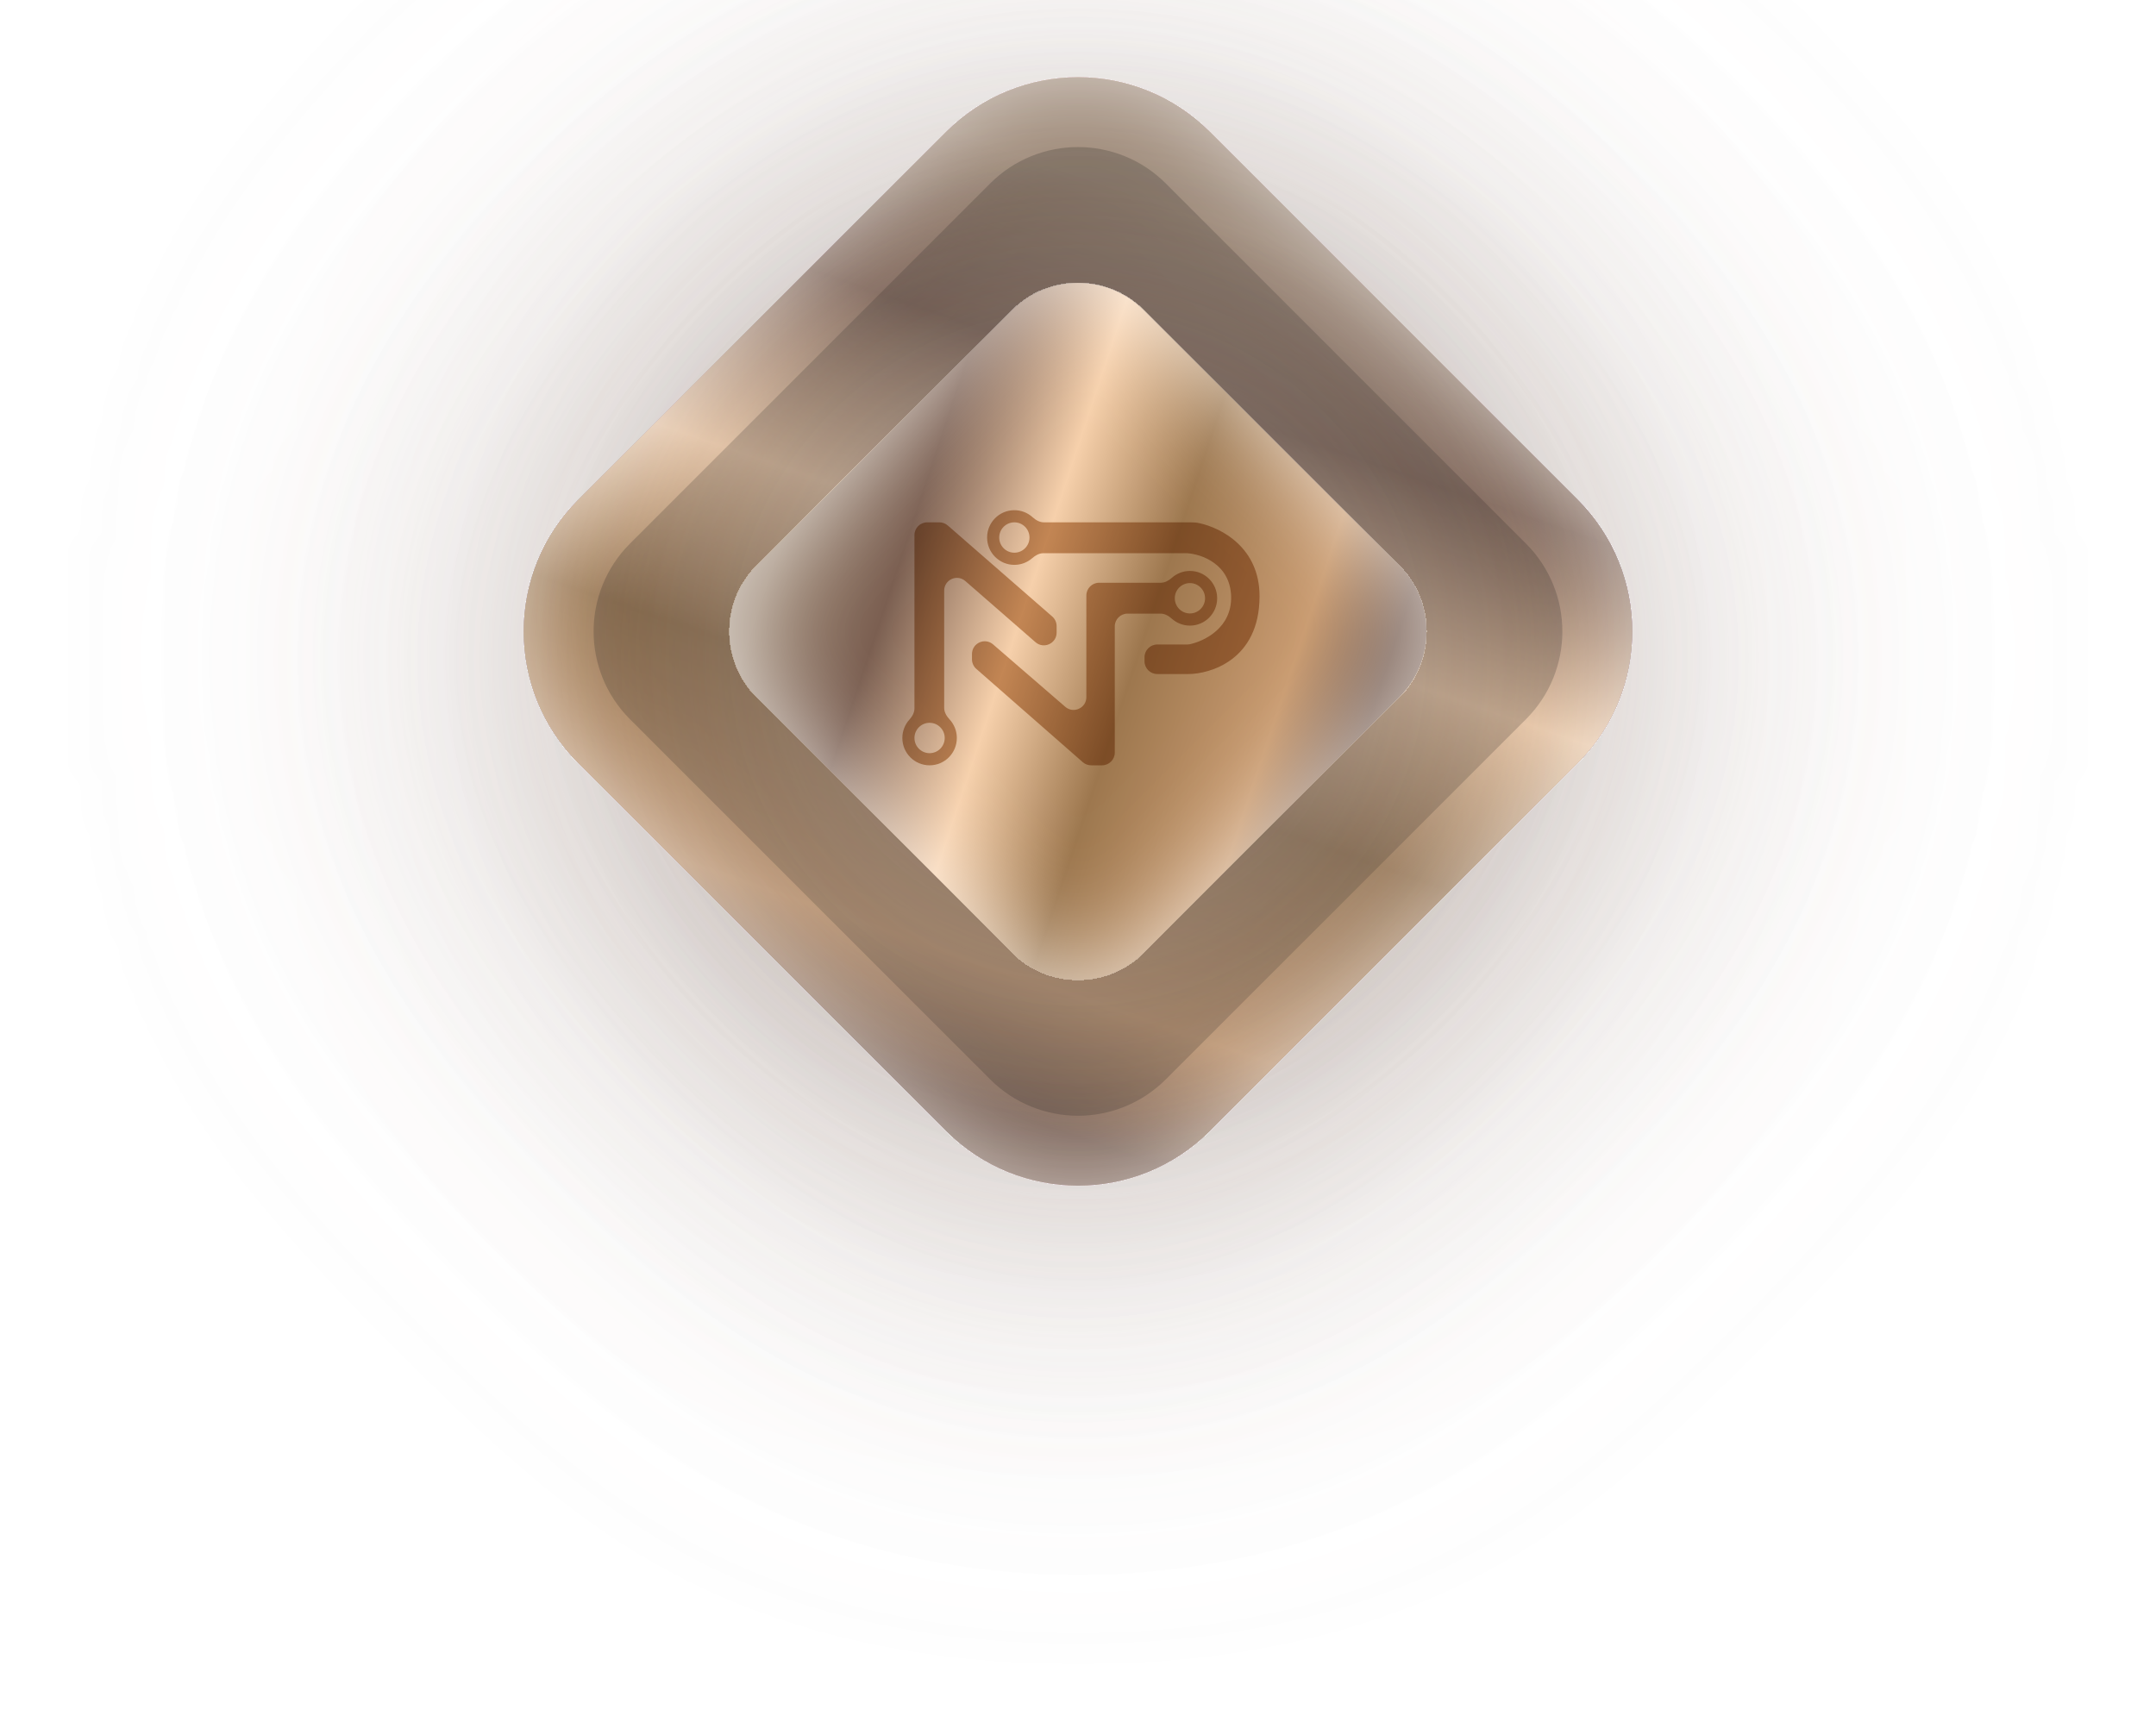
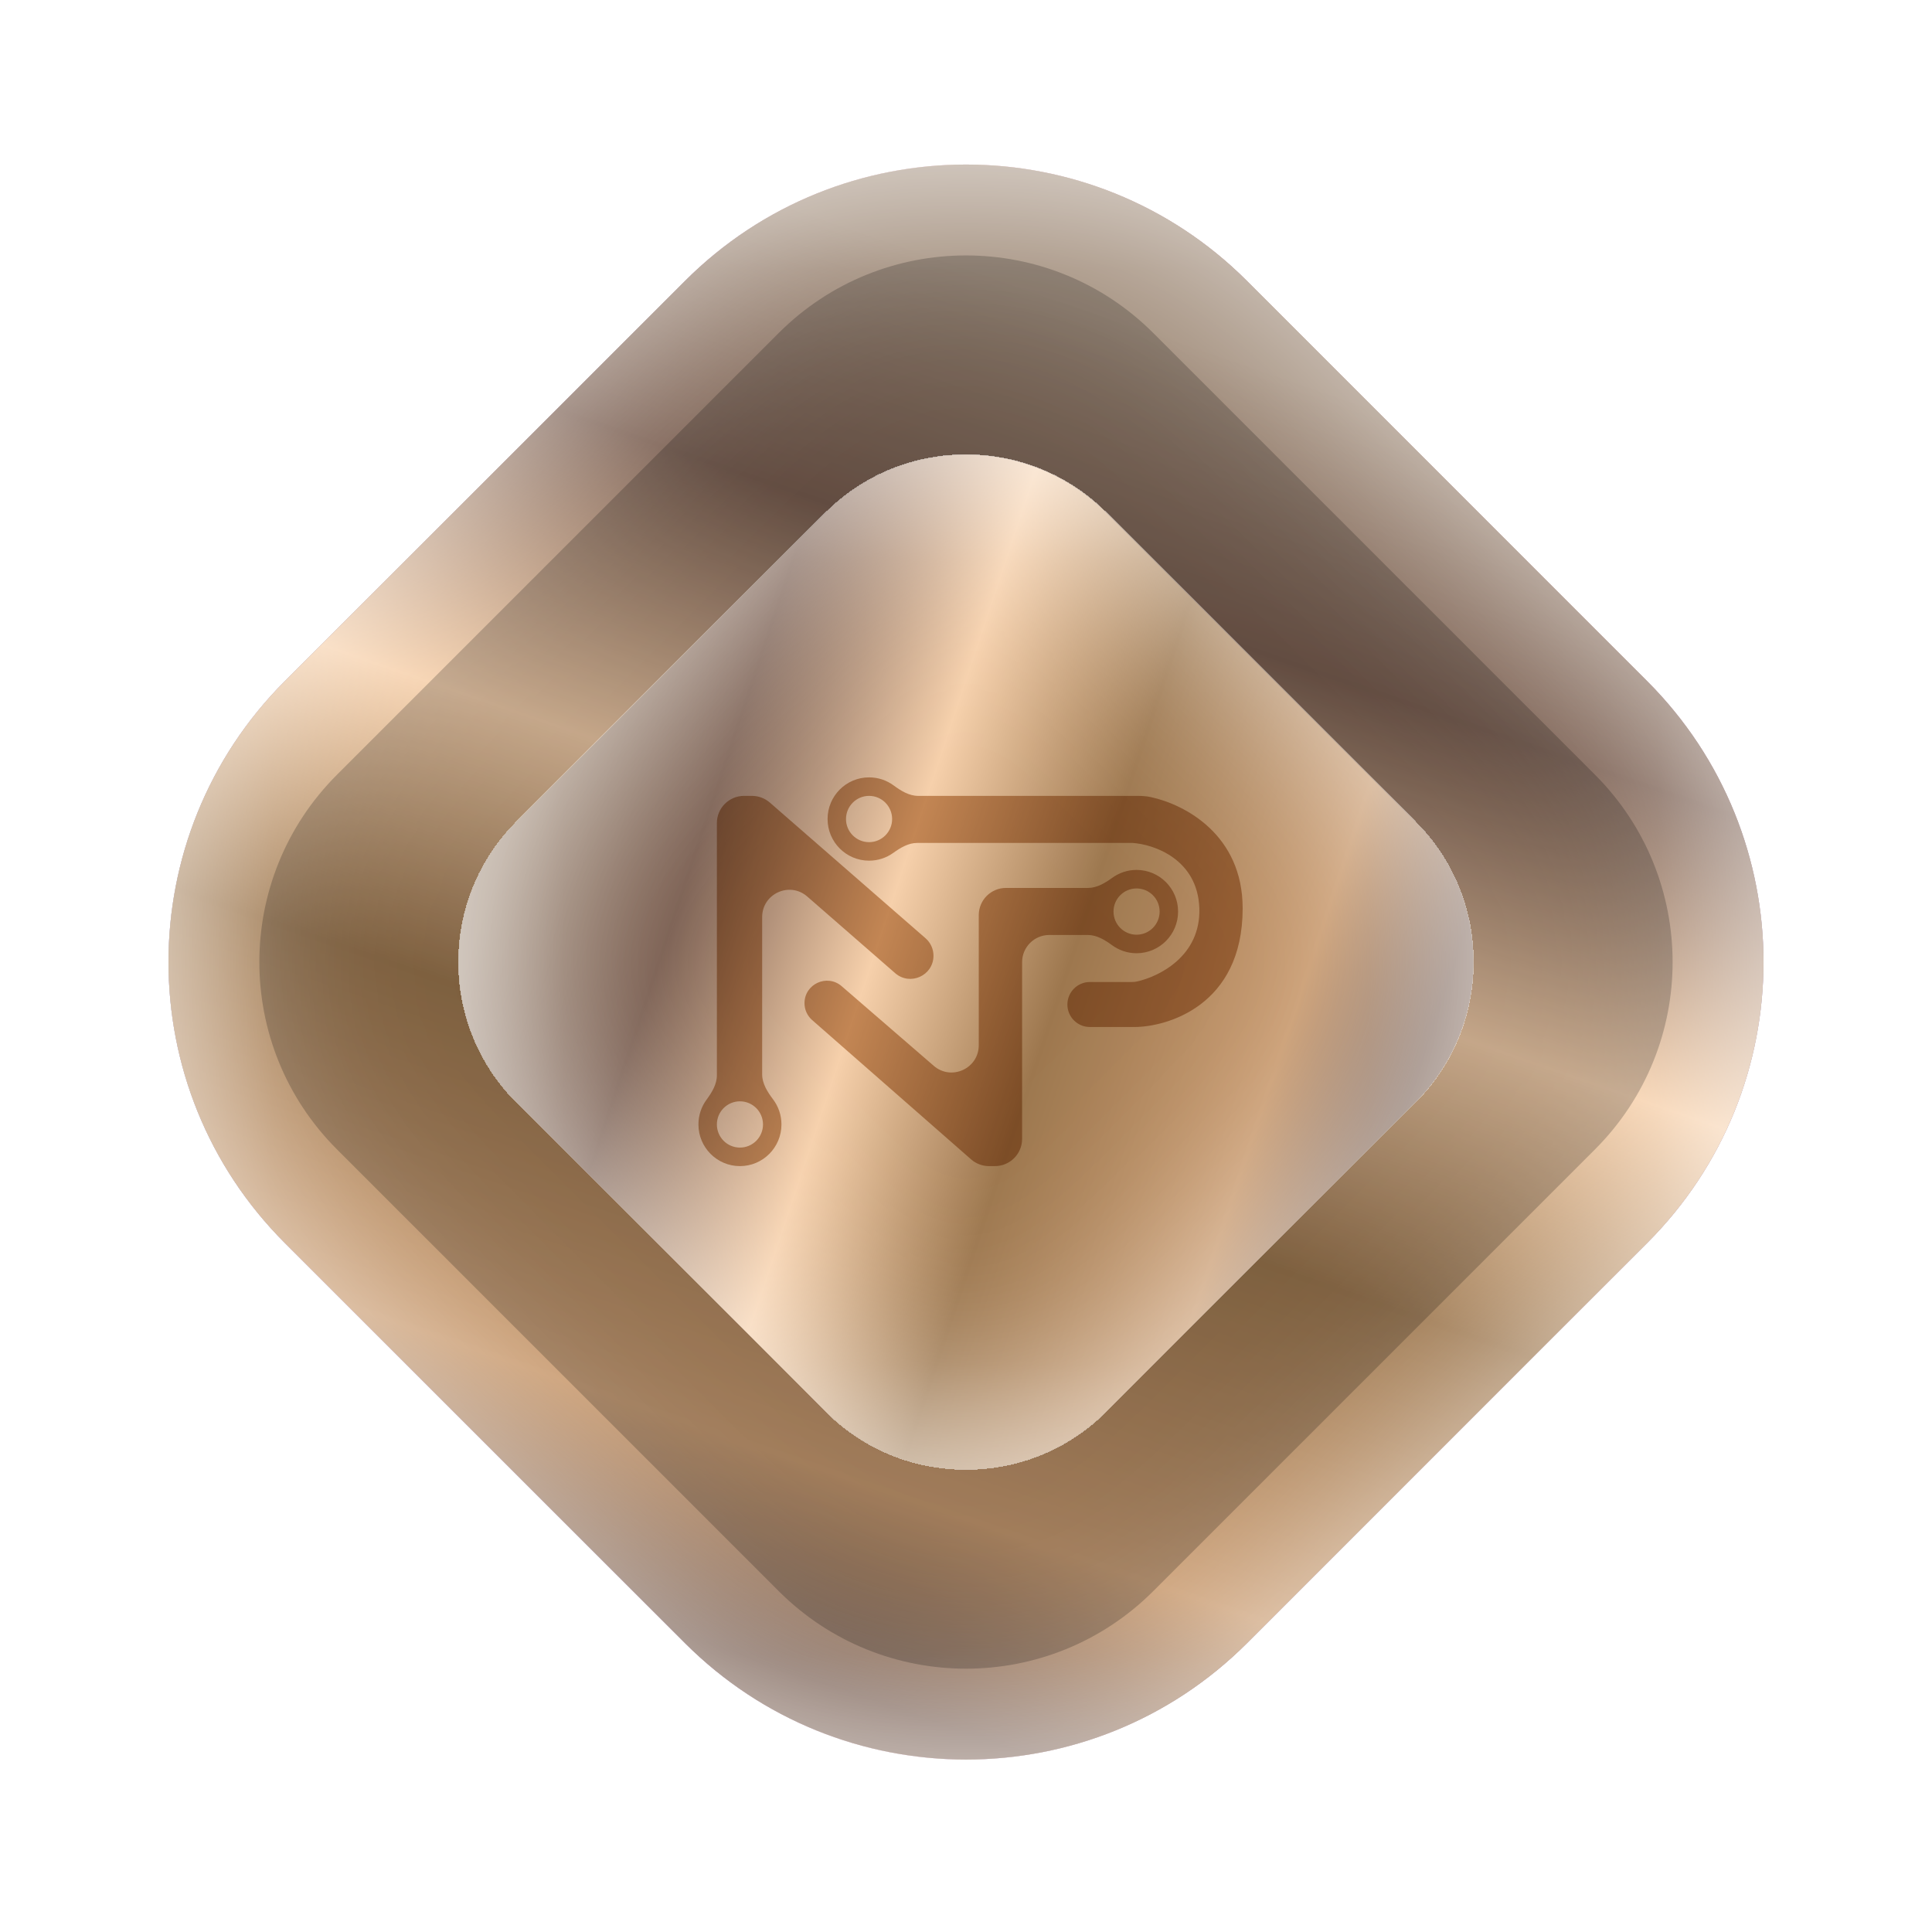
- <svg xmlns="http://www.w3.org/2000/svg" width="169" height="136" viewBox="0 0 169 136" fill="none">
-   <g id="badge / copper v2">
-     <g id="Rectangle 3" filter="url(#filter0_ddi_11309_113198)">
-       <rect x="35" y="49.498" width="70" height="70" rx="14.6" transform="rotate(-45 35 49.4976)" fill="url(#paint0_diamond_11309_113198)" />
-       <rect x="35" y="49.498" width="70" height="70" rx="14.6" transform="rotate(-45 35 49.4976)" fill="url(#paint1_diamond_11309_113198)" />
-       <rect x="35" y="49.498" width="70" height="70" rx="14.6" transform="rotate(-45 35 49.4976)" fill="url(#paint2_linear_11309_113198)" />
-       <rect x="35" y="49.498" width="70" height="70" rx="14.6" transform="rotate(-45 35 49.4976)" fill="url(#paint3_linear_11309_113198)" />
-       <rect x="35" y="49.498" width="70" height="70" rx="14.6" transform="rotate(-45 35 49.4976)" fill="url(#paint4_linear_11309_113198)" />
-     </g>
-     <rect id="Rectangle 5" x="42.498" y="49.498" width="59.397" height="59.397" rx="9.733" transform="rotate(-45 42.4976 49.4976)" fill="black" fill-opacity="0.2" />
-     <g id="Rectangle 4" filter="url(#filter1_ddi_11309_113198)">
-       <rect x="54.158" y="49.498" width="42.906" height="42.906" rx="7.3" transform="rotate(-45 54.1581 49.4976)" fill="url(#paint5_linear_11309_113198)" />
-     </g>
-     <g id="Subtract">
-       <path fill-rule="evenodd" clip-rule="evenodd" d="M79.511 44.281C80.047 44.281 80.537 44.082 80.912 43.755C81.158 43.54 81.454 43.368 81.78 43.368H93.057C94.172 43.438 96.421 44.21 96.502 46.736C96.581 49.198 94.42 50.26 93.247 50.507C93.188 50.519 93.128 50.524 93.068 50.524H90.714C90.162 50.524 89.714 50.972 89.714 51.524V51.839C89.714 52.391 90.162 52.839 90.714 52.839H93.159C94.78 52.839 98.731 51.787 98.731 46.736C98.731 42.948 95.764 41.391 94.002 41.009C93.779 40.961 93.551 40.947 93.323 40.947H81.822C81.487 40.947 81.186 40.768 80.938 40.544C80.559 40.203 80.059 39.995 79.511 39.995C78.331 39.995 77.375 40.955 77.375 42.138C77.375 43.321 78.331 44.281 79.511 44.281ZM79.511 43.328C80.166 43.328 80.697 42.795 80.697 42.138C80.697 41.48 80.166 40.947 79.511 40.947C78.855 40.947 78.324 41.48 78.324 42.138C78.324 42.795 78.855 43.328 79.511 43.328Z" fill="#CAA47D" style="mix-blend-mode:multiply" />
-       <path fill-rule="evenodd" clip-rule="evenodd" d="M75.667 45.549C75.02 44.985 74.01 45.444 74.01 46.303V55.494C74.01 55.836 74.198 56.142 74.43 56.393C74.785 56.775 75.002 57.288 75.002 57.852C75.002 59.036 74.046 59.995 72.867 59.995C71.687 59.995 70.731 59.036 70.731 57.852C70.731 57.301 70.938 56.799 71.279 56.419C71.501 56.171 71.68 55.87 71.68 55.537V41.947C71.68 41.395 72.128 40.947 72.68 40.947H73.636C73.877 40.947 74.111 41.035 74.293 41.194L82.482 48.331C82.7 48.521 82.825 48.796 82.825 49.085V49.589C82.825 50.447 81.815 50.906 81.168 50.343L75.667 45.549ZM72.867 59.043C73.522 59.043 74.053 58.51 74.053 57.852C74.053 57.195 73.522 56.662 72.867 56.662C72.211 56.662 71.68 57.195 71.68 57.852C71.68 58.51 72.211 59.043 72.867 59.043Z" fill="#CAA47D" style="mix-blend-mode:multiply" />
-       <path fill-rule="evenodd" clip-rule="evenodd" d="M77.843 50.516C77.195 49.956 76.189 50.416 76.189 51.273V51.685C76.189 51.973 76.313 52.247 76.529 52.437L84.872 59.747C85.054 59.907 85.288 59.995 85.531 59.995H86.384C86.936 59.995 87.384 59.547 87.384 58.995V49.103C87.384 48.551 87.831 48.103 88.384 48.103H90.976C91.308 48.103 91.607 48.281 91.855 48.502C92.232 48.838 92.729 49.043 93.273 49.043C94.453 49.043 95.409 48.083 95.409 46.9C95.409 45.716 94.453 44.757 93.273 44.757C92.733 44.757 92.239 44.959 91.863 45.291C91.616 45.509 91.319 45.683 90.99 45.683H86.155C85.603 45.683 85.155 46.131 85.155 46.683V54.652C85.155 55.508 84.149 55.968 83.501 55.408L77.843 50.516ZM94.46 46.9C94.46 47.557 93.928 48.09 93.273 48.09C92.618 48.09 92.087 47.557 92.087 46.9C92.087 46.242 92.618 45.709 93.273 45.709C93.928 45.709 94.46 46.242 94.46 46.9Z" fill="#CAA47D" style="mix-blend-mode:multiply" />
-     </g>
+ <svg xmlns="http://www.w3.org/2000/svg" width="71" height="71" viewBox="0 0 71 71" fill="none">
+   <g filter="url(#filter0_i_11721_136238)">
+     <rect x="0.145" y="35.355" width="50" height="50" rx="14.6" transform="rotate(-45 0.144653 35.3555)" fill="url(#paint0_diamond_11721_136238)" />
+     <rect x="0.145" y="35.355" width="50" height="50" rx="14.6" transform="rotate(-45 0.144653 35.3555)" fill="url(#paint1_diamond_11721_136238)" />
+     <rect x="0.145" y="35.355" width="50" height="50" rx="14.6" transform="rotate(-45 0.144653 35.3555)" fill="url(#paint2_linear_11721_136238)" />
+     <rect x="0.145" y="35.355" width="50" height="50" rx="14.6" transform="rotate(-45 0.144653 35.3555)" fill="url(#paint3_linear_11721_136238)" />
+     <rect x="0.145" y="35.355" width="50" height="50" rx="14.6" transform="rotate(-45 0.144653 35.3555)" fill="url(#paint4_linear_11721_136238)" />
  </g>
+   <rect x="5.5" y="35.355" width="42.426" height="42.426" rx="9.733" transform="rotate(-45 5.50003 35.3555)" fill="black" fill-opacity="0.2" />
+   <g filter="url(#filter1_i_11721_136238)">
+     <rect x="13.829" y="35.355" width="30.647" height="30.647" rx="7.3" transform="rotate(-45 13.829 35.3555)" fill="url(#paint5_linear_11721_136238)" />
+   </g>
+   <path fill-rule="evenodd" clip-rule="evenodd" d="M31.938 31.629C32.268 31.629 32.573 31.524 32.823 31.346C33.088 31.155 33.382 30.977 33.708 30.977L41.614 30.977C42.41 31.027 44.017 31.578 44.075 33.382C44.13 35.123 42.618 35.884 41.775 36.071C41.716 36.084 41.656 36.088 41.596 36.088L40.053 36.088C39.596 36.088 39.226 36.459 39.226 36.915V36.915C39.226 37.372 39.596 37.742 40.053 37.742L41.687 37.742C42.844 37.742 45.667 36.99 45.667 33.382C45.667 30.677 43.548 29.565 42.289 29.292C42.13 29.258 41.967 29.248 41.804 29.248L33.741 29.248C33.407 29.248 33.108 29.061 32.839 28.863C32.586 28.677 32.275 28.568 31.938 28.568C31.095 28.568 30.413 29.253 30.413 30.099C30.413 30.944 31.095 31.629 31.938 31.629ZM31.938 30.949C32.406 30.949 32.785 30.568 32.785 30.099C32.785 29.629 32.406 29.248 31.938 29.248C31.47 29.248 31.09 29.629 31.09 30.099C31.09 30.568 31.47 30.949 31.938 30.949Z" fill="#CAA47D" style="mix-blend-mode:multiply" />
+   <path fill-rule="evenodd" clip-rule="evenodd" d="M29.666 32.947C29.019 32.383 28.009 32.843 28.009 33.701L28.009 39.482C28.009 39.823 28.204 40.128 28.41 40.401C28.603 40.657 28.718 40.977 28.718 41.323C28.718 42.168 28.035 42.854 27.192 42.854C26.35 42.854 25.667 42.168 25.667 41.323C25.667 40.984 25.776 40.671 25.962 40.417C26.159 40.149 26.345 39.85 26.345 39.517L26.345 30.248C26.345 29.696 26.792 29.248 27.345 29.248L27.634 29.248C27.876 29.248 28.109 29.336 28.291 29.494L34.014 34.481C34.199 34.643 34.305 34.876 34.305 35.122V35.122C34.305 35.852 33.447 36.242 32.897 35.763L29.666 32.947ZM27.192 42.173C27.66 42.173 28.04 41.793 28.04 41.323C28.04 40.853 27.66 40.473 27.192 40.473C26.724 40.473 26.345 40.853 26.345 41.323C26.345 41.793 26.724 42.173 27.192 42.173Z" fill="#CAA47D" style="mix-blend-mode:multiply" />
+   <path fill-rule="evenodd" clip-rule="evenodd" d="M30.931 36.242C30.396 35.78 29.565 36.16 29.565 36.867V36.867C29.565 37.105 29.668 37.331 29.847 37.488L35.687 42.606C35.869 42.766 36.103 42.854 36.346 42.854L36.562 42.854C37.114 42.854 37.562 42.406 37.562 41.854L37.562 35.36C37.562 34.807 38.009 34.36 38.562 34.36L39.976 34.36C40.308 34.36 40.605 34.544 40.873 34.739C41.124 34.922 41.434 35.031 41.768 35.031C42.611 35.031 43.294 34.345 43.294 33.5C43.294 32.654 42.611 31.969 41.768 31.969C41.436 31.969 41.129 32.076 40.878 32.257C40.611 32.449 40.316 32.631 39.987 32.631L36.969 32.631C36.417 32.631 35.969 33.078 35.969 33.631L35.969 38.412C35.969 39.268 34.963 39.729 34.316 39.169L30.931 36.242ZM42.616 33.5C42.616 33.969 42.236 34.35 41.768 34.35C41.3 34.35 40.921 33.969 40.921 33.5C40.921 33.03 41.3 32.65 41.768 32.65C42.236 32.65 42.616 33.03 42.616 33.5Z" fill="#CAA47D" style="mix-blend-mode:multiply" />
  <defs>
-     <filter id="filter0_ddi_11309_113198" x="0.315" y="-32.635" width="168.365" height="168.365" filterUnits="userSpaceOnUse" color-interpolation-filters="sRGB">
+     <filter id="filter0_i_11721_136238" x="6.192" y="6.047" width="58.616" height="58.616" filterUnits="userSpaceOnUse" color-interpolation-filters="sRGB">
      <feFlood flood-opacity="0" result="BackgroundImageFix" />
-       <feColorMatrix in="SourceAlpha" type="matrix" values="0 0 0 0 0 0 0 0 0 0 0 0 0 0 0 0 0 0 127 0" result="hardAlpha" />
-       <feOffset dy="2.051" />
-       <feGaussianBlur stdDeviation="17.106" />
-       <feComposite in2="hardAlpha" operator="out" />
-       <feColorMatrix type="matrix" values="0 0 0 0 0.502 0 0 0 0 0.435 0 0 0 0 0.404 0 0 0 0.34 0" />
-       <feBlend mode="normal" in2="BackgroundImageFix" result="effect1_dropShadow_11309_113198" />
-       <feColorMatrix in="SourceAlpha" type="matrix" values="0 0 0 0 0 0 0 0 0 0 0 0 0 0 0 0 0 0 127 0" result="hardAlpha" />
-       <feOffset dy="2.051" />
-       <feGaussianBlur stdDeviation="20.366" />
-       <feComposite in2="hardAlpha" operator="out" />
-       <feColorMatrix type="matrix" values="0 0 0 0 0.805 0 0 0 0 0.72 0 0 0 0 0.68 0 0 0 0.25 0" />
-       <feBlend mode="normal" in2="effect1_dropShadow_11309_113198" result="effect2_dropShadow_11309_113198" />
-       <feBlend mode="normal" in="SourceGraphic" in2="effect2_dropShadow_11309_113198" result="shape" />
+       <feBlend mode="normal" in="SourceGraphic" in2="BackgroundImageFix" result="shape" />
      <feColorMatrix in="SourceAlpha" type="matrix" values="0 0 0 0 0 0 0 0 0 0 0 0 0 0 0 0 0 0 127 0" result="hardAlpha" />
      <feOffset />
      <feGaussianBlur stdDeviation="4.125" />
      <feComposite in2="hardAlpha" operator="arithmetic" k2="-1" k3="1" />
      <feColorMatrix type="matrix" values="0 0 0 0 1 0 0 0 0 1 0 0 0 0 1 0 0 0 0.7 0" />
-       <feBlend mode="normal" in2="shape" result="effect3_innerShadow_11309_113198" />
+       <feBlend mode="normal" in2="shape" result="effect1_innerShadow_11721_136238" />
    </filter>
-     <filter id="filter1_ddi_11309_113198" x="16.449" y="-16.5" width="136.096" height="136.096" filterUnits="userSpaceOnUse" color-interpolation-filters="sRGB">
+     <filter id="filter1_i_11721_136238" x="16.853" y="16.708" width="37.294" height="37.295" filterUnits="userSpaceOnUse" color-interpolation-filters="sRGB">
      <feFlood flood-opacity="0" result="BackgroundImageFix" />
-       <feColorMatrix in="SourceAlpha" type="matrix" values="0 0 0 0 0 0 0 0 0 0 0 0 0 0 0 0 0 0 127 0" result="hardAlpha" />
-       <feOffset dy="2.051" />
-       <feGaussianBlur stdDeviation="17.106" />
-       <feComposite in2="hardAlpha" operator="out" />
-       <feColorMatrix type="matrix" values="0 0 0 0 0.504 0 0 0 0 0.436 0 0 0 0 0.402 0 0 0 1 0" />
-       <feBlend mode="normal" in2="BackgroundImageFix" result="effect1_dropShadow_11309_113198" />
-       <feColorMatrix in="SourceAlpha" type="matrix" values="0 0 0 0 0 0 0 0 0 0 0 0 0 0 0 0 0 0 127 0" result="hardAlpha" />
-       <feOffset dy="2.051" />
-       <feGaussianBlur stdDeviation="20.366" />
-       <feComposite in2="hardAlpha" operator="out" />
-       <feColorMatrix type="matrix" values="0 0 0 0 1 0 0 0 0 1 0 0 0 0 1 0 0 0 0.25 0" />
-       <feBlend mode="normal" in2="effect1_dropShadow_11309_113198" result="effect2_dropShadow_11309_113198" />
-       <feBlend mode="normal" in="SourceGraphic" in2="effect2_dropShadow_11309_113198" result="shape" />
+       <feBlend mode="normal" in="SourceGraphic" in2="BackgroundImageFix" result="shape" />
      <feColorMatrix in="SourceAlpha" type="matrix" values="0 0 0 0 0 0 0 0 0 0 0 0 0 0 0 0 0 0 127 0" result="hardAlpha" />
      <feOffset />
      <feGaussianBlur stdDeviation="4.125" />
      <feComposite in2="hardAlpha" operator="arithmetic" k2="-1" k3="1" />
      <feColorMatrix type="matrix" values="0 0 0 0 1 0 0 0 0 1 0 0 0 0 1 0 0 0 0.7 0" />
-       <feBlend mode="normal" in2="shape" result="effect3_innerShadow_11309_113198" />
+       <feBlend mode="normal" in2="shape" result="effect1_innerShadow_11721_136238" />
    </filter>
-     <radialGradient id="paint0_diamond_11309_113198" cx="0" cy="0" r="1" gradientUnits="userSpaceOnUse" gradientTransform="translate(23.625 100.831) rotate(-17.4699) scale(115.002)">
+     <radialGradient id="paint0_diamond_11721_136238" cx="0" cy="0" r="1" gradientUnits="userSpaceOnUse" gradientTransform="translate(-7.98034 72.0221) rotate(-17.4699) scale(82.1442)">
      <stop offset="0.422" stop-color="#A349EF" />
      <stop offset="1" stop-color="#FF65E6" />
    </radialGradient>
-     <radialGradient id="paint1_diamond_11309_113198" cx="0" cy="0" r="1" gradientUnits="userSpaceOnUse" gradientTransform="translate(56.6563 65.6851) rotate(-26.2587) scale(54.8823 29.0553)">
+     <radialGradient id="paint1_diamond_11721_136238" cx="0" cy="0" r="1" gradientUnits="userSpaceOnUse" gradientTransform="translate(15.6134 46.918) rotate(-26.2587) scale(39.2016 20.7538)">
      <stop stop-color="#FF9FEA" />
      <stop offset="1" stop-color="white" stop-opacity="0" />
    </radialGradient>
-     <linearGradient id="paint2_linear_11309_113198" x1="36.75" y1="50.956" x2="101.208" y2="122.414" gradientUnits="userSpaceOnUse">
+     <linearGradient id="paint2_linear_11721_136238" x1="1.395" y1="36.397" x2="47.436" y2="87.439" gradientUnits="userSpaceOnUse">
      <stop stop-color="#7A96AC" />
      <stop offset="0.18" stop-color="#EAEFF3" />
      <stop offset="0.315" stop-color="#C2D4E1" />
      <stop offset="0.492" stop-color="white" />
      <stop offset="0.615" stop-color="#D4DEE5" />
      <stop offset="0.785" stop-color="#ABBDC8" />
      <stop offset="0.955" stop-color="#BCCAD7" />
    </linearGradient>
-     <linearGradient id="paint3_linear_11309_113198" x1="44.333" y1="61.748" x2="98.583" y2="116.581" gradientUnits="userSpaceOnUse">
+     <linearGradient id="paint3_linear_11721_136238" x1="6.811" y1="44.105" x2="45.561" y2="83.272" gradientUnits="userSpaceOnUse">
      <stop stop-color="#9E8976" />
      <stop offset="0.195" stop-color="#7A5E50" />
      <stop offset="0.41" stop-color="#F6D0AB" />
      <stop offset="0.61" stop-color="#9D774E" />
      <stop offset="0.855" stop-color="#C99B70" />
      <stop offset="1" stop-color="#795F52" />
    </linearGradient>
-     <linearGradient id="paint4_linear_11309_113198" x1="104.617" y1="78.255" x2="40.49" y2="109.467" gradientUnits="userSpaceOnUse">
+     <linearGradient id="paint4_linear_11721_136238" x1="49.871" y1="55.897" x2="4.066" y2="78.191" gradientUnits="userSpaceOnUse">
      <stop stop-color="#9E8976" />
      <stop offset="0.195" stop-color="#7A5E50" />
      <stop offset="0.41" stop-color="#F6D0AB" />
      <stop offset="0.61" stop-color="#9D774E" />
      <stop offset="0.855" stop-color="#C99B70" />
      <stop offset="1" stop-color="#795F52" />
    </linearGradient>
-     <linearGradient id="paint5_linear_11309_113198" x1="57.452" y1="52.791" x2="79.016" y2="95.92" gradientUnits="userSpaceOnUse">
+     <linearGradient id="paint5_linear_11721_136238" x1="16.181" y1="37.708" x2="31.585" y2="68.515" gradientUnits="userSpaceOnUse">
      <stop stop-color="#9E8976" />
      <stop offset="0.195" stop-color="#7A5E50" />
      <stop offset="0.41" stop-color="#F6D0AB" />
      <stop offset="0.61" stop-color="#9D774E" />
      <stop offset="0.855" stop-color="#C99B70" />
      <stop offset="1" stop-color="#795F52" />
    </linearGradient>
  </defs>
</svg>
